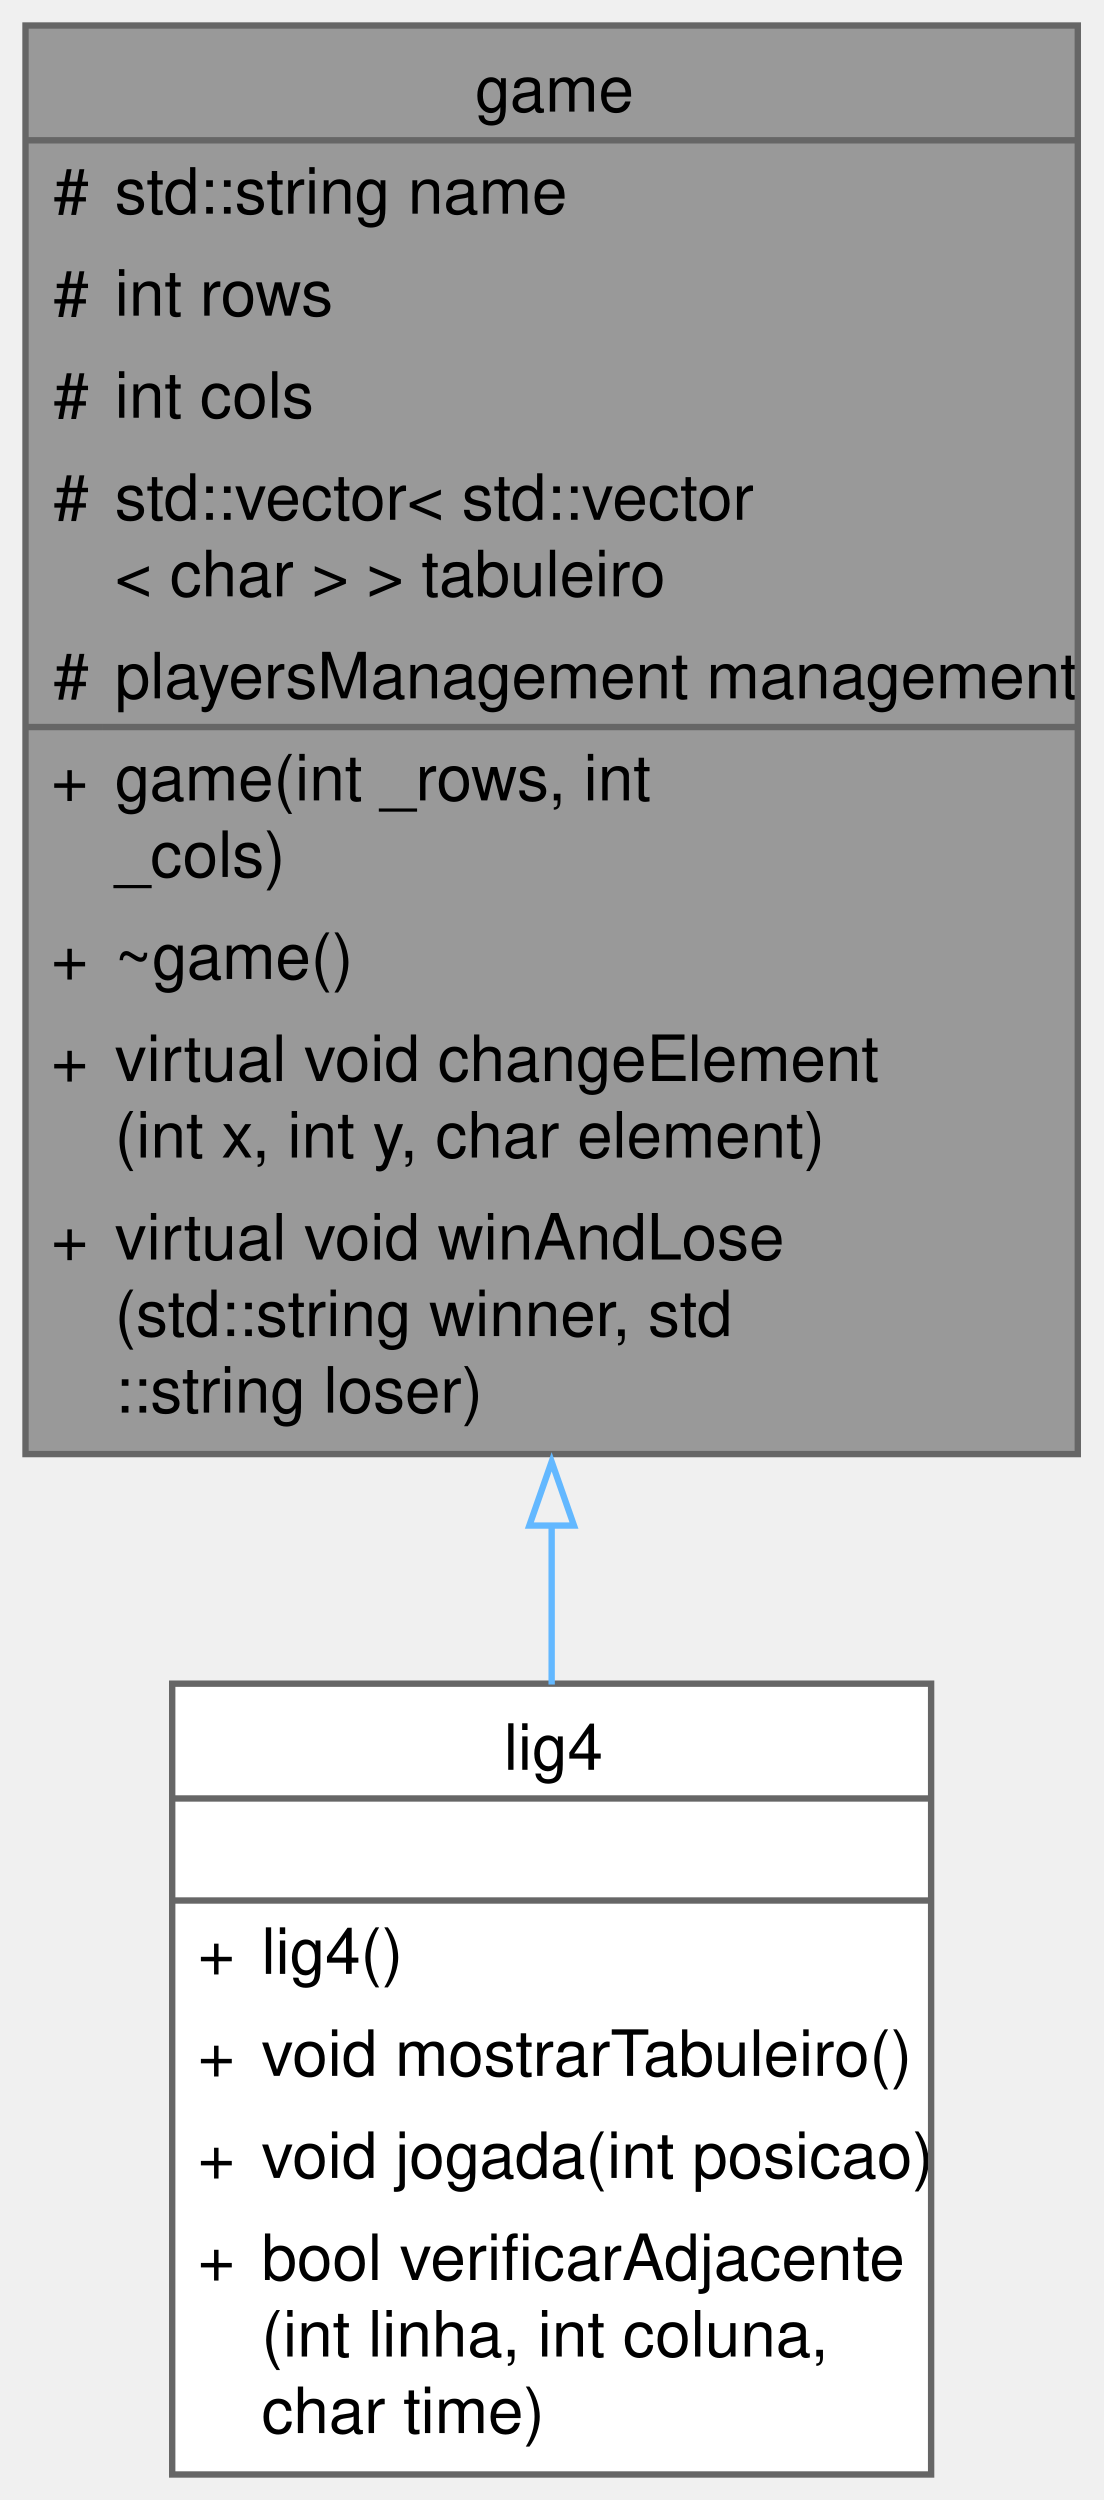
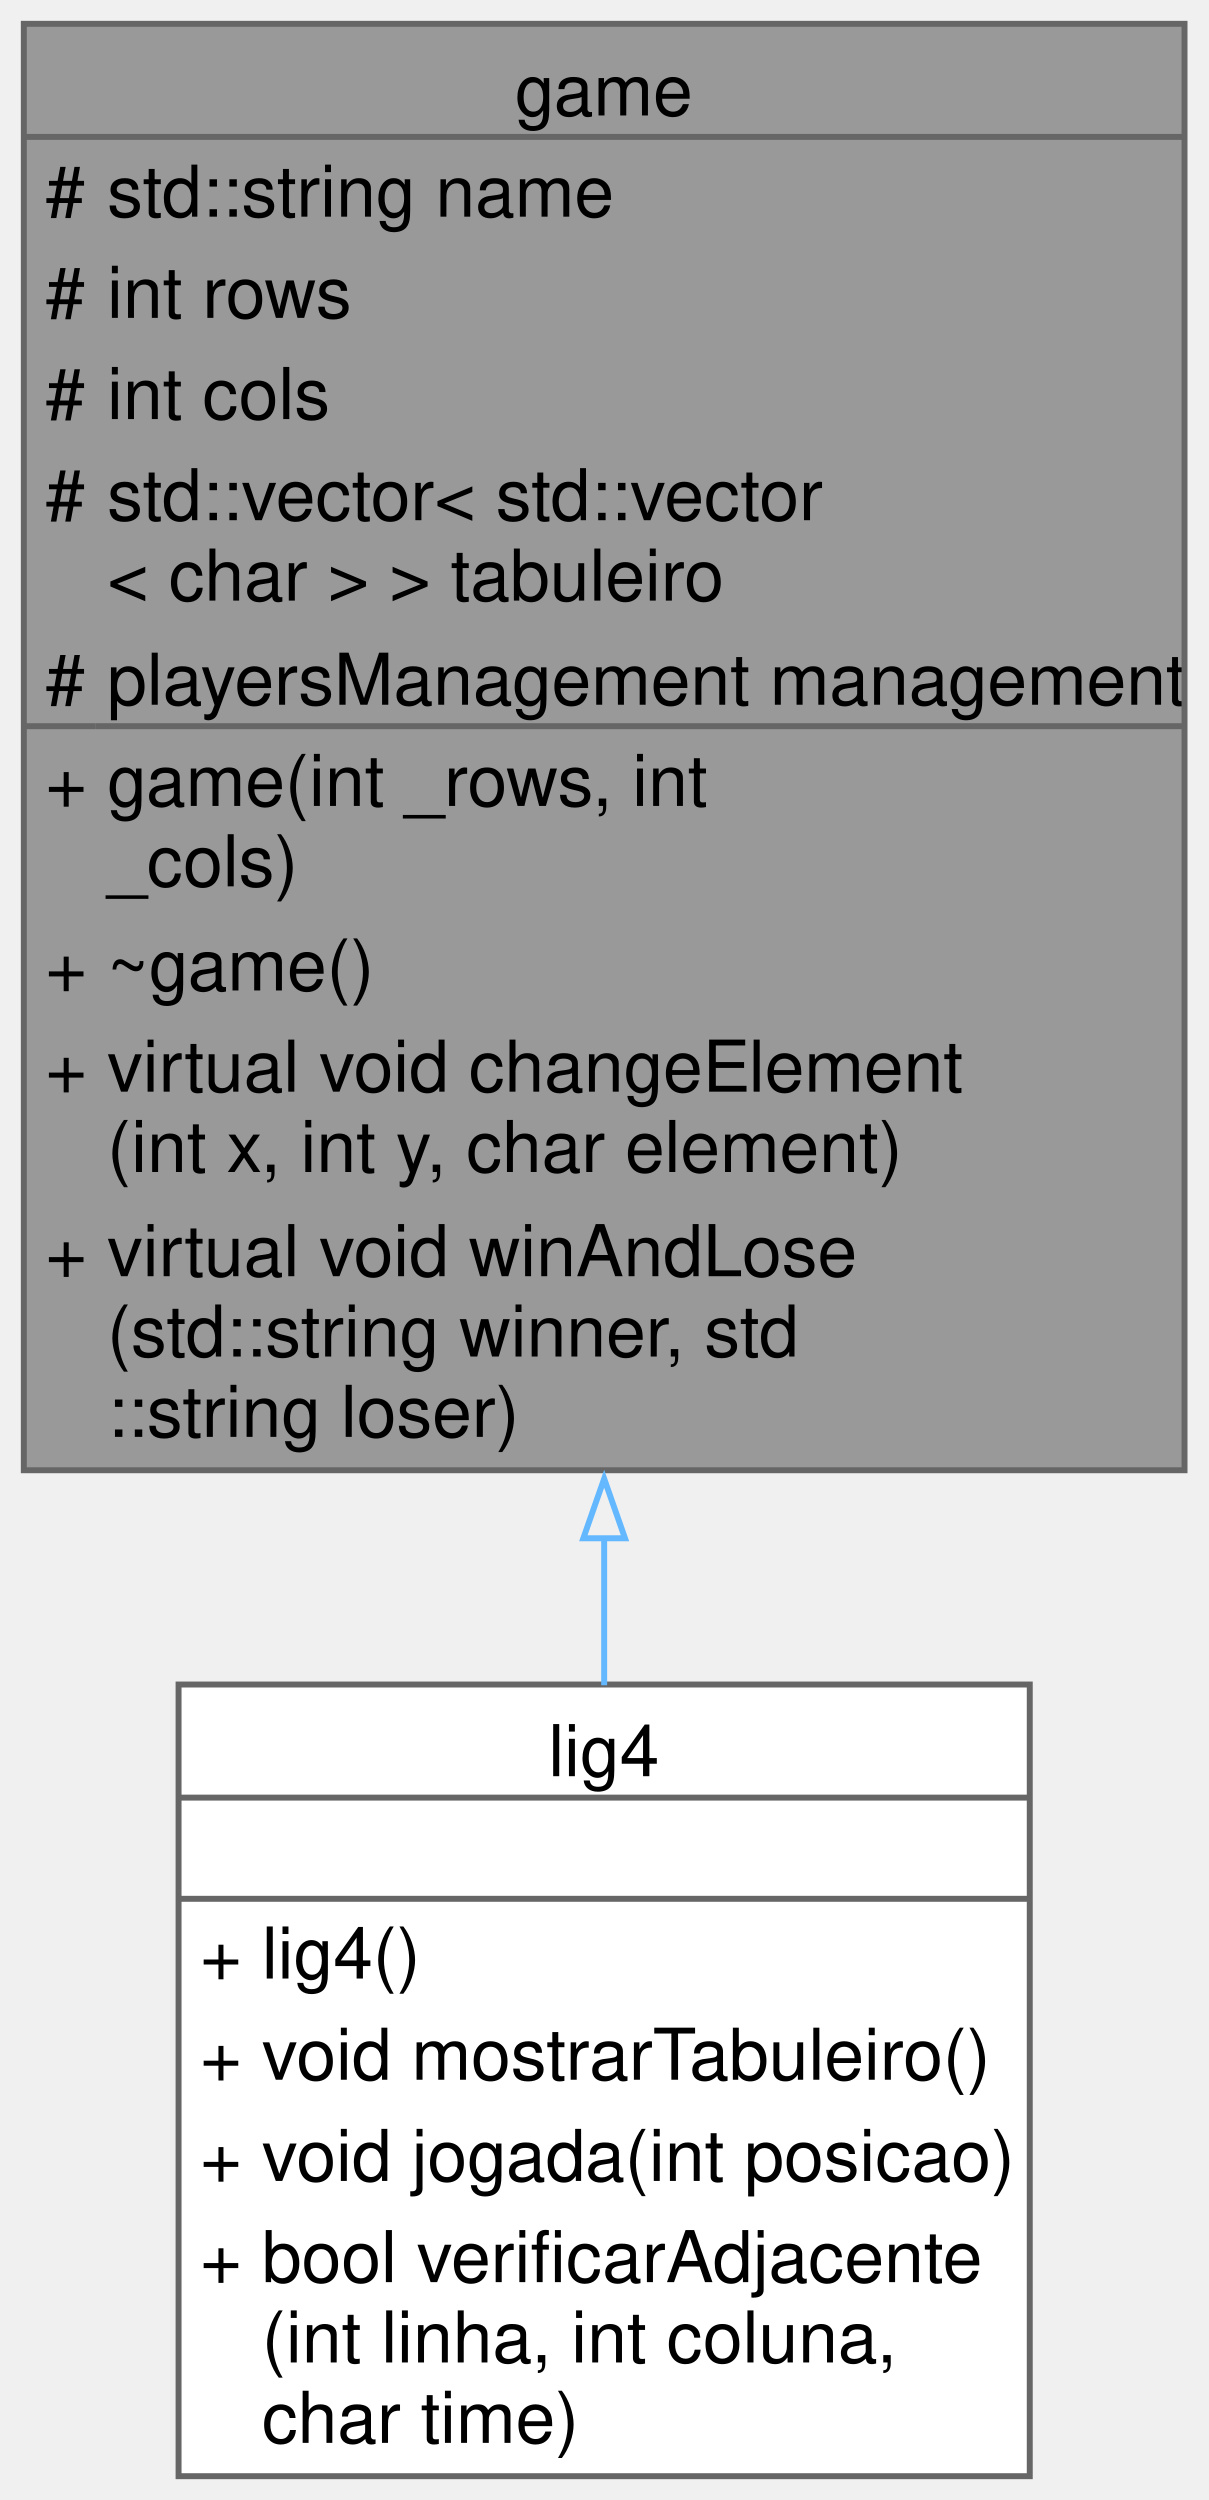
- <svg xmlns="http://www.w3.org/2000/svg" xmlns:xlink="http://www.w3.org/1999/xlink" width="173pt" height="392pt" viewBox="0.00 0.00 173.00 392.00">
-   <g id="graph0" class="graph" transform="scale(1 1) rotate(0) translate(4 388)">
+ <svg xmlns="http://www.w3.org/2000/svg" xmlns:xlink="http://www.w3.org/1999/xlink" width="203pt" height="420pt" viewBox="0.00 0.00 203.00 420.00">
+   <g id="graph0" class="graph" transform="scale(1 1) rotate(0) translate(4 416)">
    <g id="Node000001" class="node">
      <g id="a_Node000001">
        <a xlink:title="Abstract class game.">
-           <polygon fill="#999999" stroke="none" points="165,-384 0,-384 0,-160 165,-160 165,-384" />
-           <text text-anchor="start" x="70.5" y="-370.5" font-family="Helvetica,sans-Serif" font-size="10.00">game</text>
-           <text text-anchor="start" x="4.38" y="-354.5" font-family="Helvetica,sans-Serif" font-size="10.00">#</text>
-           <text text-anchor="start" x="14" y="-354.5" font-family="Helvetica,sans-Serif" font-size="10.00">std::string name</text>
-           <text text-anchor="start" x="4.38" y="-338.5" font-family="Helvetica,sans-Serif" font-size="10.00">#</text>
-           <text text-anchor="start" x="14" y="-338.5" font-family="Helvetica,sans-Serif" font-size="10.00">int rows</text>
-           <text text-anchor="start" x="4.38" y="-322.5" font-family="Helvetica,sans-Serif" font-size="10.00">#</text>
-           <text text-anchor="start" x="14" y="-322.5" font-family="Helvetica,sans-Serif" font-size="10.00">int cols</text>
-           <text text-anchor="start" x="4.38" y="-306.5" font-family="Helvetica,sans-Serif" font-size="10.00">#</text>
-           <text text-anchor="start" x="14" y="-306.5" font-family="Helvetica,sans-Serif" font-size="10.00">std::vector&lt; std::vector</text>
-           <text text-anchor="start" x="14" y="-294.5" font-family="Helvetica,sans-Serif" font-size="10.00">&lt; char &gt; &gt; tabuleiro</text>
-           <text text-anchor="start" x="4.38" y="-278.5" font-family="Helvetica,sans-Serif" font-size="10.00">#</text>
-           <text text-anchor="start" x="14" y="-278.5" font-family="Helvetica,sans-Serif" font-size="10.00">playersManagement management</text>
-           <text text-anchor="start" x="4" y="-262.5" font-family="Helvetica,sans-Serif" font-size="10.00">+</text>
-           <text text-anchor="start" x="14" y="-262.5" font-family="Helvetica,sans-Serif" font-size="10.00">game(int _rows, int</text>
-           <text text-anchor="start" x="14" y="-250.5" font-family="Helvetica,sans-Serif" font-size="10.00"> _cols)</text>
-           <text text-anchor="start" x="4" y="-234.5" font-family="Helvetica,sans-Serif" font-size="10.00">+</text>
-           <text text-anchor="start" x="14" y="-234.5" font-family="Helvetica,sans-Serif" font-size="10.00">~game()</text>
-           <text text-anchor="start" x="4" y="-218.5" font-family="Helvetica,sans-Serif" font-size="10.00">+</text>
-           <text text-anchor="start" x="14" y="-218.5" font-family="Helvetica,sans-Serif" font-size="10.00">virtual void changeElement</text>
-           <text text-anchor="start" x="14" y="-206.5" font-family="Helvetica,sans-Serif" font-size="10.00">(int x, int y, char element)</text>
-           <text text-anchor="start" x="4" y="-190.5" font-family="Helvetica,sans-Serif" font-size="10.00">+</text>
-           <text text-anchor="start" x="14" y="-190.5" font-family="Helvetica,sans-Serif" font-size="10.00">virtual void winAndLose</text>
-           <text text-anchor="start" x="14" y="-178.5" font-family="Helvetica,sans-Serif" font-size="10.00">(std::string winner, std</text>
-           <text text-anchor="start" x="14" y="-166.5" font-family="Helvetica,sans-Serif" font-size="10.00">::string loser)</text>
-           <polygon fill="#666666" stroke="#666666" points="0,-366 0,-366 165,-366 165,-366 0,-366" />
-           <polygon fill="#666666" stroke="#666666" points="0,-274 0,-274 12,-274 12,-274 0,-274" />
-           <polygon fill="#666666" stroke="#666666" points="12,-274 12,-274 165,-274 165,-274 12,-274" />
-           <polygon fill="none" stroke="#666666" points="0,-160 0,-384 165,-384 165,-160 0,-160" />
+           <polygon fill="#999999" stroke="none" points="195,-412 0,-412 0,-169 195,-169 195,-412" />
+           <text text-anchor="start" x="82.5" y="-396.6" font-family="Helvetica,sans-Serif" font-size="12.00">game</text>
+           <text text-anchor="start" x="3.62" y="-379.6" font-family="Helvetica,sans-Serif" font-size="12.00">#</text>
+           <text text-anchor="start" x="14" y="-379.6" font-family="Helvetica,sans-Serif" font-size="12.00">std::string name</text>
+           <text text-anchor="start" x="3.62" y="-362.6" font-family="Helvetica,sans-Serif" font-size="12.00">#</text>
+           <text text-anchor="start" x="14" y="-362.6" font-family="Helvetica,sans-Serif" font-size="12.00">int rows</text>
+           <text text-anchor="start" x="3.62" y="-345.6" font-family="Helvetica,sans-Serif" font-size="12.00">#</text>
+           <text text-anchor="start" x="14" y="-345.6" font-family="Helvetica,sans-Serif" font-size="12.00">int cols</text>
+           <text text-anchor="start" x="3.62" y="-328.6" font-family="Helvetica,sans-Serif" font-size="12.00">#</text>
+           <text text-anchor="start" x="14" y="-328.6" font-family="Helvetica,sans-Serif" font-size="12.00">std::vector&lt; std::vector</text>
+           <text text-anchor="start" x="14" y="-315.1" font-family="Helvetica,sans-Serif" font-size="12.00">&lt; char &gt; &gt; tabuleiro</text>
+           <text text-anchor="start" x="3.62" y="-297.6" font-family="Helvetica,sans-Serif" font-size="12.00">#</text>
+           <text text-anchor="start" x="14" y="-297.6" font-family="Helvetica,sans-Serif" font-size="12.00">playersManagement management</text>
+           <text text-anchor="start" x="3.62" y="-280.6" font-family="Helvetica,sans-Serif" font-size="12.00">+</text>
+           <text text-anchor="start" x="14" y="-280.6" font-family="Helvetica,sans-Serif" font-size="12.00">game(int _rows, int</text>
+           <text text-anchor="start" x="14" y="-267.1" font-family="Helvetica,sans-Serif" font-size="12.00"> _cols)</text>
+           <text text-anchor="start" x="3.62" y="-249.6" font-family="Helvetica,sans-Serif" font-size="12.00">+</text>
+           <text text-anchor="start" x="14" y="-249.6" font-family="Helvetica,sans-Serif" font-size="12.00">~game()</text>
+           <text text-anchor="start" x="3.62" y="-232.6" font-family="Helvetica,sans-Serif" font-size="12.00">+</text>
+           <text text-anchor="start" x="14" y="-232.6" font-family="Helvetica,sans-Serif" font-size="12.00">virtual void changeElement</text>
+           <text text-anchor="start" x="14" y="-219.1" font-family="Helvetica,sans-Serif" font-size="12.00">(int x, int y, char element)</text>
+           <text text-anchor="start" x="3.62" y="-201.6" font-family="Helvetica,sans-Serif" font-size="12.00">+</text>
+           <text text-anchor="start" x="14" y="-201.6" font-family="Helvetica,sans-Serif" font-size="12.00">virtual void winAndLose</text>
+           <text text-anchor="start" x="14" y="-188.1" font-family="Helvetica,sans-Serif" font-size="12.00">(std::string winner, std</text>
+           <text text-anchor="start" x="14" y="-174.6" font-family="Helvetica,sans-Serif" font-size="12.00">::string loser)</text>
+           <polygon fill="#666666" stroke="#666666" points="0,-393 0,-393 195,-393 195,-393 0,-393" />
+           <polygon fill="#666666" stroke="#666666" points="0,-294 0,-294 12,-294 12,-294 0,-294" />
+           <polygon fill="#666666" stroke="#666666" points="12,-294 12,-294 195,-294 195,-294 12,-294" />
+           <polygon fill="none" stroke="#666666" points="0,-169 0,-412 195,-412 195,-169 0,-169" />
        </a>
      </g>
    </g>
    <g id="Node000002" class="node">
      <g id="a_Node000002">
        <a xlink:href="classlig4.html" target="_top" xlink:title=" ">
-           <polygon fill="white" stroke="none" points="142,-124 23,-124 23,0 142,0 142,-124" />
-           <text text-anchor="start" x="75" y="-110.5" font-family="Helvetica,sans-Serif" font-size="10.00">lig4</text>
-           <text text-anchor="start" x="81" y="-94.5" font-family="Helvetica,sans-Serif" font-size="10.00"> </text>
-           <text text-anchor="start" x="27" y="-78.5" font-family="Helvetica,sans-Serif" font-size="10.00">+</text>
-           <text text-anchor="start" x="37" y="-78.5" font-family="Helvetica,sans-Serif" font-size="10.00">lig4()</text>
-           <text text-anchor="start" x="27" y="-62.5" font-family="Helvetica,sans-Serif" font-size="10.00">+</text>
-           <text text-anchor="start" x="37" y="-62.5" font-family="Helvetica,sans-Serif" font-size="10.00">void mostrarTabuleiro()</text>
-           <text text-anchor="start" x="27" y="-46.5" font-family="Helvetica,sans-Serif" font-size="10.00">+</text>
-           <text text-anchor="start" x="37" y="-46.5" font-family="Helvetica,sans-Serif" font-size="10.00">void jogada(int posicao)</text>
-           <text text-anchor="start" x="27" y="-30.5" font-family="Helvetica,sans-Serif" font-size="10.00">+</text>
-           <text text-anchor="start" x="37" y="-30.5" font-family="Helvetica,sans-Serif" font-size="10.00">bool verificarAdjacente</text>
-           <text text-anchor="start" x="37" y="-18.5" font-family="Helvetica,sans-Serif" font-size="10.00">(int linha, int coluna,</text>
-           <text text-anchor="start" x="37" y="-6.5" font-family="Helvetica,sans-Serif" font-size="10.00"> char time)</text>
-           <polygon fill="#666666" stroke="#666666" points="23,-106 23,-106 142,-106 142,-106 23,-106" />
-           <polygon fill="#666666" stroke="#666666" points="23,-90 23,-90 142,-90 142,-90 23,-90" />
-           <polygon fill="none" stroke="#666666" points="23,0 23,-124 142,-124 142,0 23,0" />
+           <polygon fill="white" stroke="none" points="169,-133 26,-133 26,0 169,0 169,-133" />
+           <text text-anchor="start" x="88.12" y="-117.6" font-family="Helvetica,sans-Serif" font-size="12.00">lig4</text>
+           <text text-anchor="start" x="96" y="-100.6" font-family="Helvetica,sans-Serif" font-size="12.00"> </text>
+           <text text-anchor="start" x="29.62" y="-83.6" font-family="Helvetica,sans-Serif" font-size="12.00">+</text>
+           <text text-anchor="start" x="40" y="-83.6" font-family="Helvetica,sans-Serif" font-size="12.00">lig4()</text>
+           <text text-anchor="start" x="29.62" y="-66.6" font-family="Helvetica,sans-Serif" font-size="12.00">+</text>
+           <text text-anchor="start" x="40" y="-66.6" font-family="Helvetica,sans-Serif" font-size="12.00">void mostrarTabuleiro()</text>
+           <text text-anchor="start" x="29.62" y="-49.6" font-family="Helvetica,sans-Serif" font-size="12.00">+</text>
+           <text text-anchor="start" x="40" y="-49.6" font-family="Helvetica,sans-Serif" font-size="12.00">void jogada(int posicao)</text>
+           <text text-anchor="start" x="29.62" y="-32.6" font-family="Helvetica,sans-Serif" font-size="12.00">+</text>
+           <text text-anchor="start" x="40" y="-32.6" font-family="Helvetica,sans-Serif" font-size="12.00">bool verificarAdjacente</text>
+           <text text-anchor="start" x="40" y="-19.1" font-family="Helvetica,sans-Serif" font-size="12.00">(int linha, int coluna,</text>
+           <text text-anchor="start" x="40" y="-5.6" font-family="Helvetica,sans-Serif" font-size="12.00"> char time)</text>
+           <polygon fill="#666666" stroke="#666666" points="26,-114 26,-114 169,-114 169,-114 26,-114" />
+           <polygon fill="#666666" stroke="#666666" points="26,-97 26,-97 169,-97 169,-97 26,-97" />
+           <polygon fill="none" stroke="#666666" points="26,0 26,-133 169,-133 169,0 26,0" />
        </a>
      </g>
    </g>
    <g id="edge1_Node000001_Node000002" class="edge">
      <g id="a_edge1_Node000001_Node000002">
        <a xlink:title=" ">
-           <path fill="none" stroke="#63b8ff" d="M82.5,-148.92C82.5,-140.32 82.5,-131.89 82.5,-123.87" />
-           <polygon fill="none" stroke="#63b8ff" points="79,-148.79 82.5,-158.79 86,-148.79 79,-148.79" />
+           <path fill="none" stroke="#63b8ff" d="M97.5,-157.77C97.5,-149.24 97.5,-140.87 97.5,-132.88" />
+           <polygon fill="none" stroke="#63b8ff" points="94,-157.57 97.5,-167.57 101,-157.57 94,-157.57" />
        </a>
      </g>
    </g>
  </g>
</svg>
